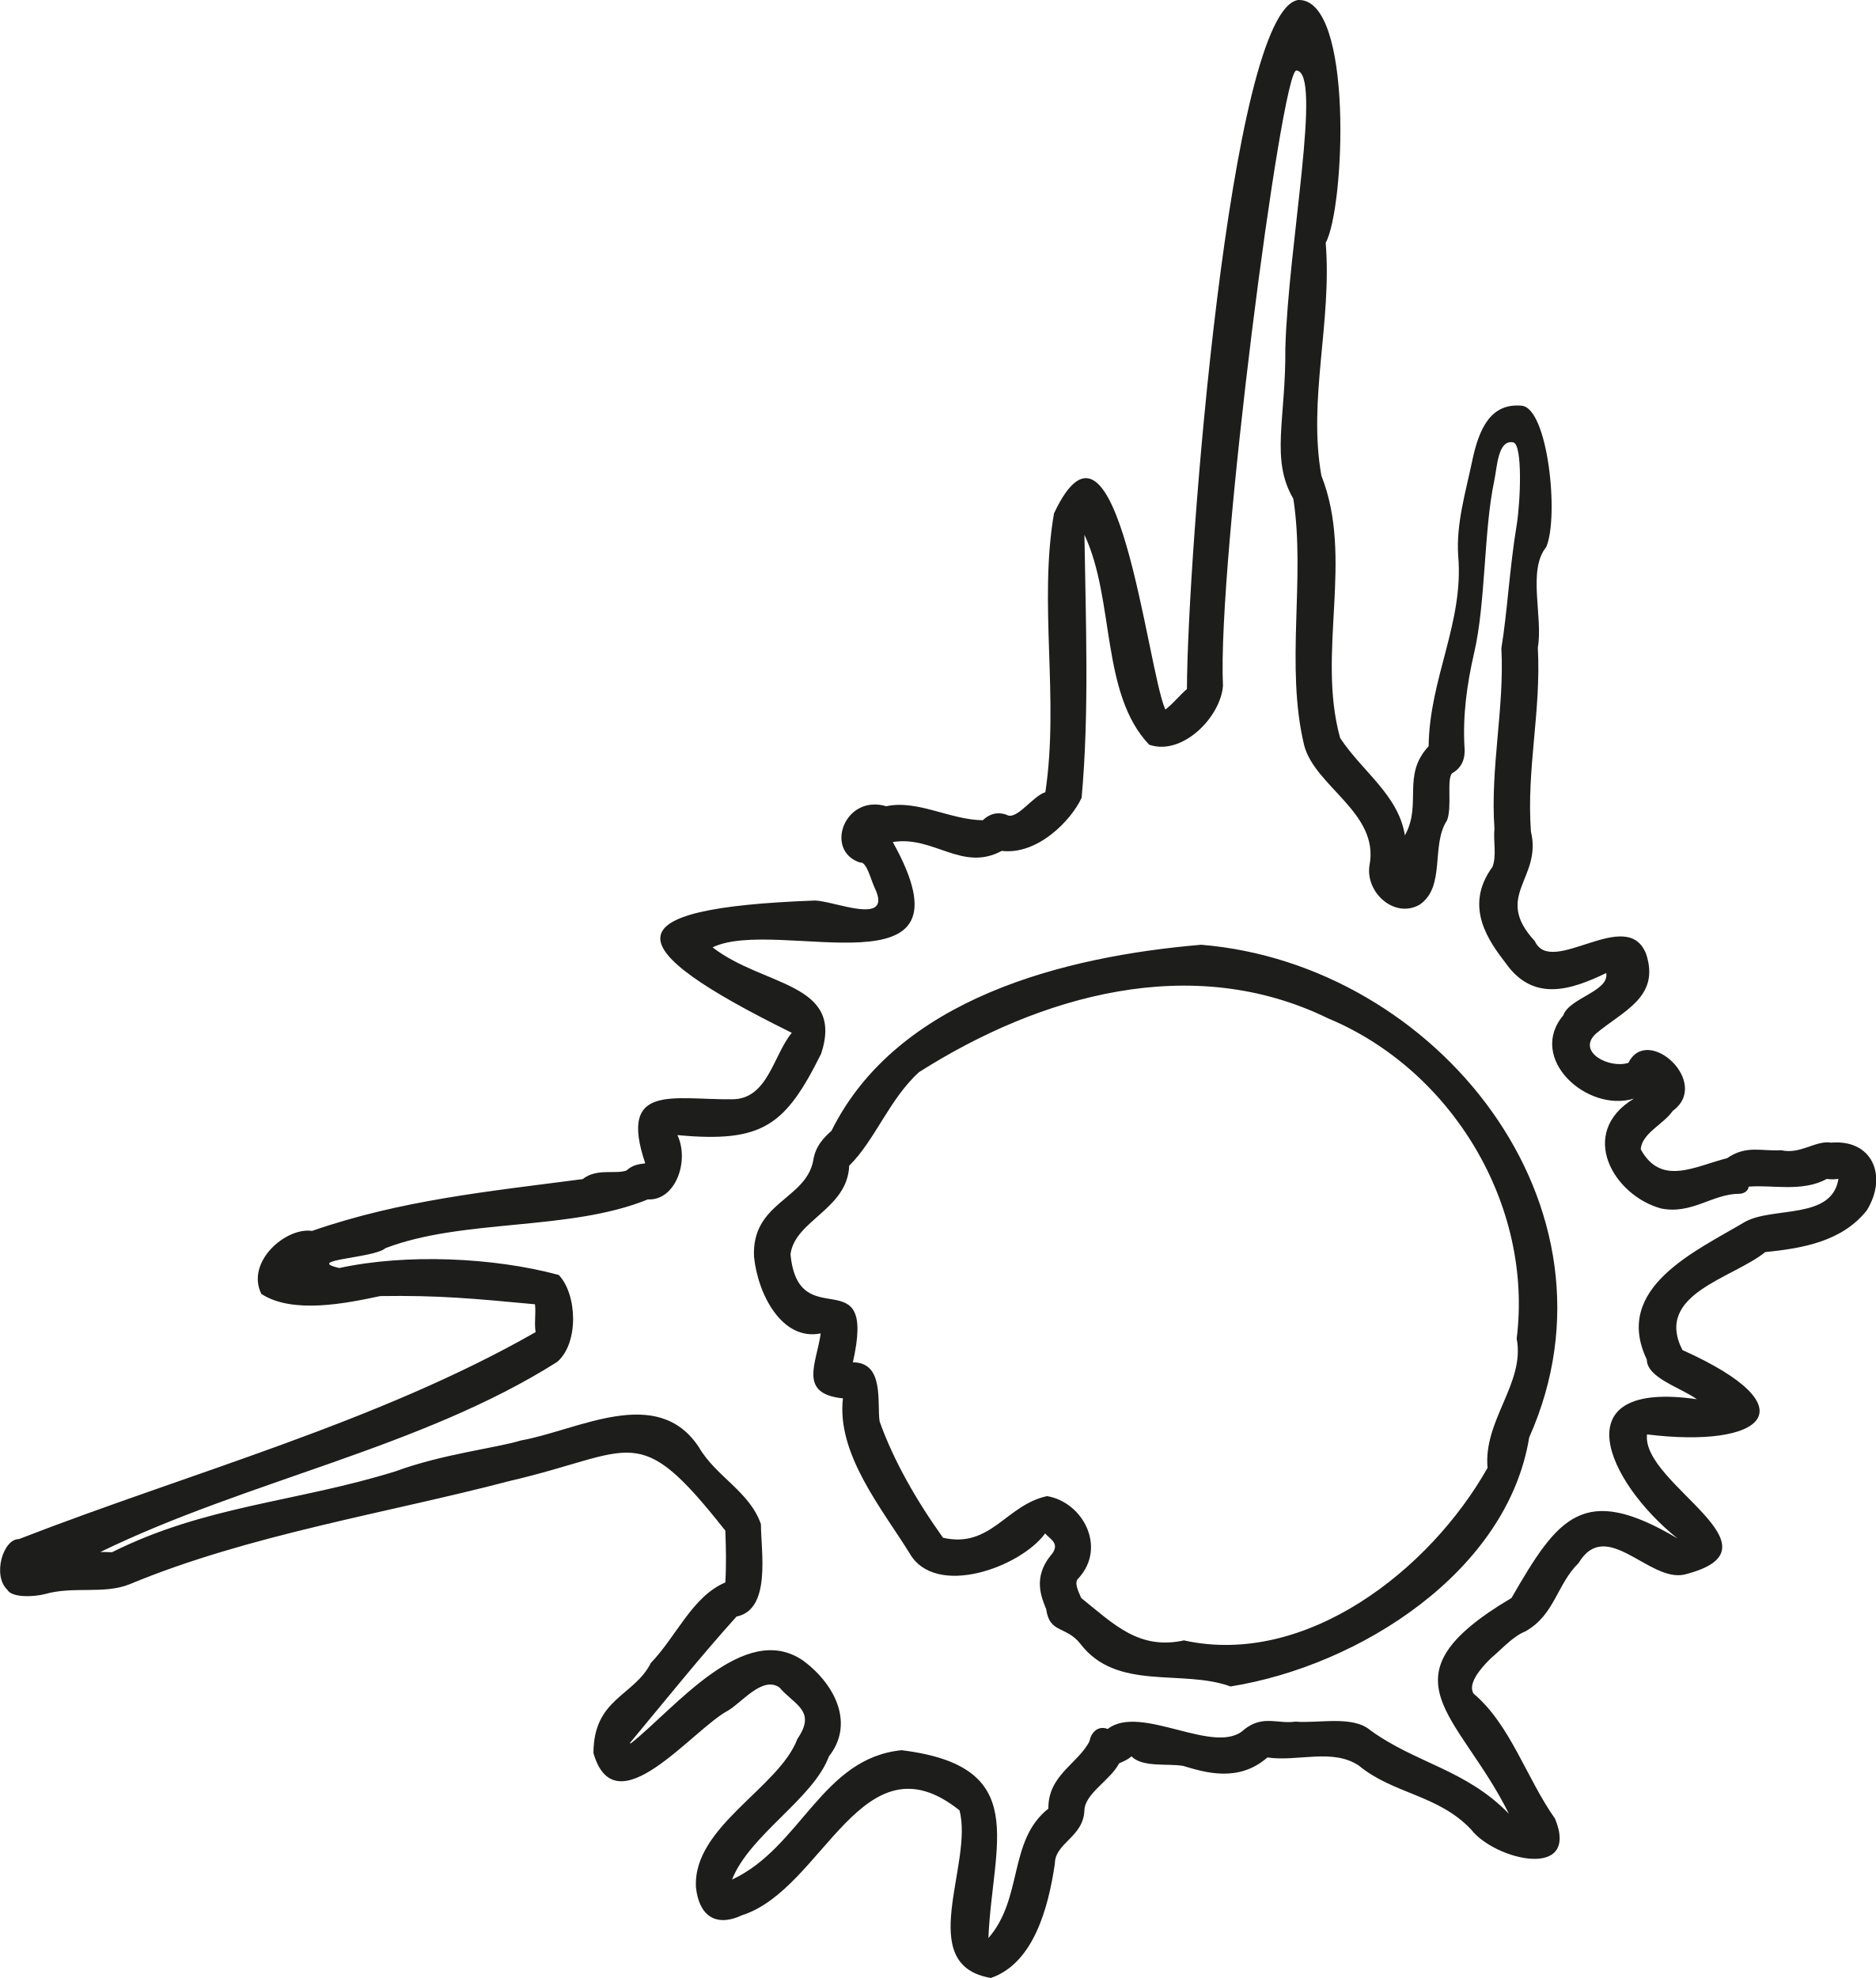
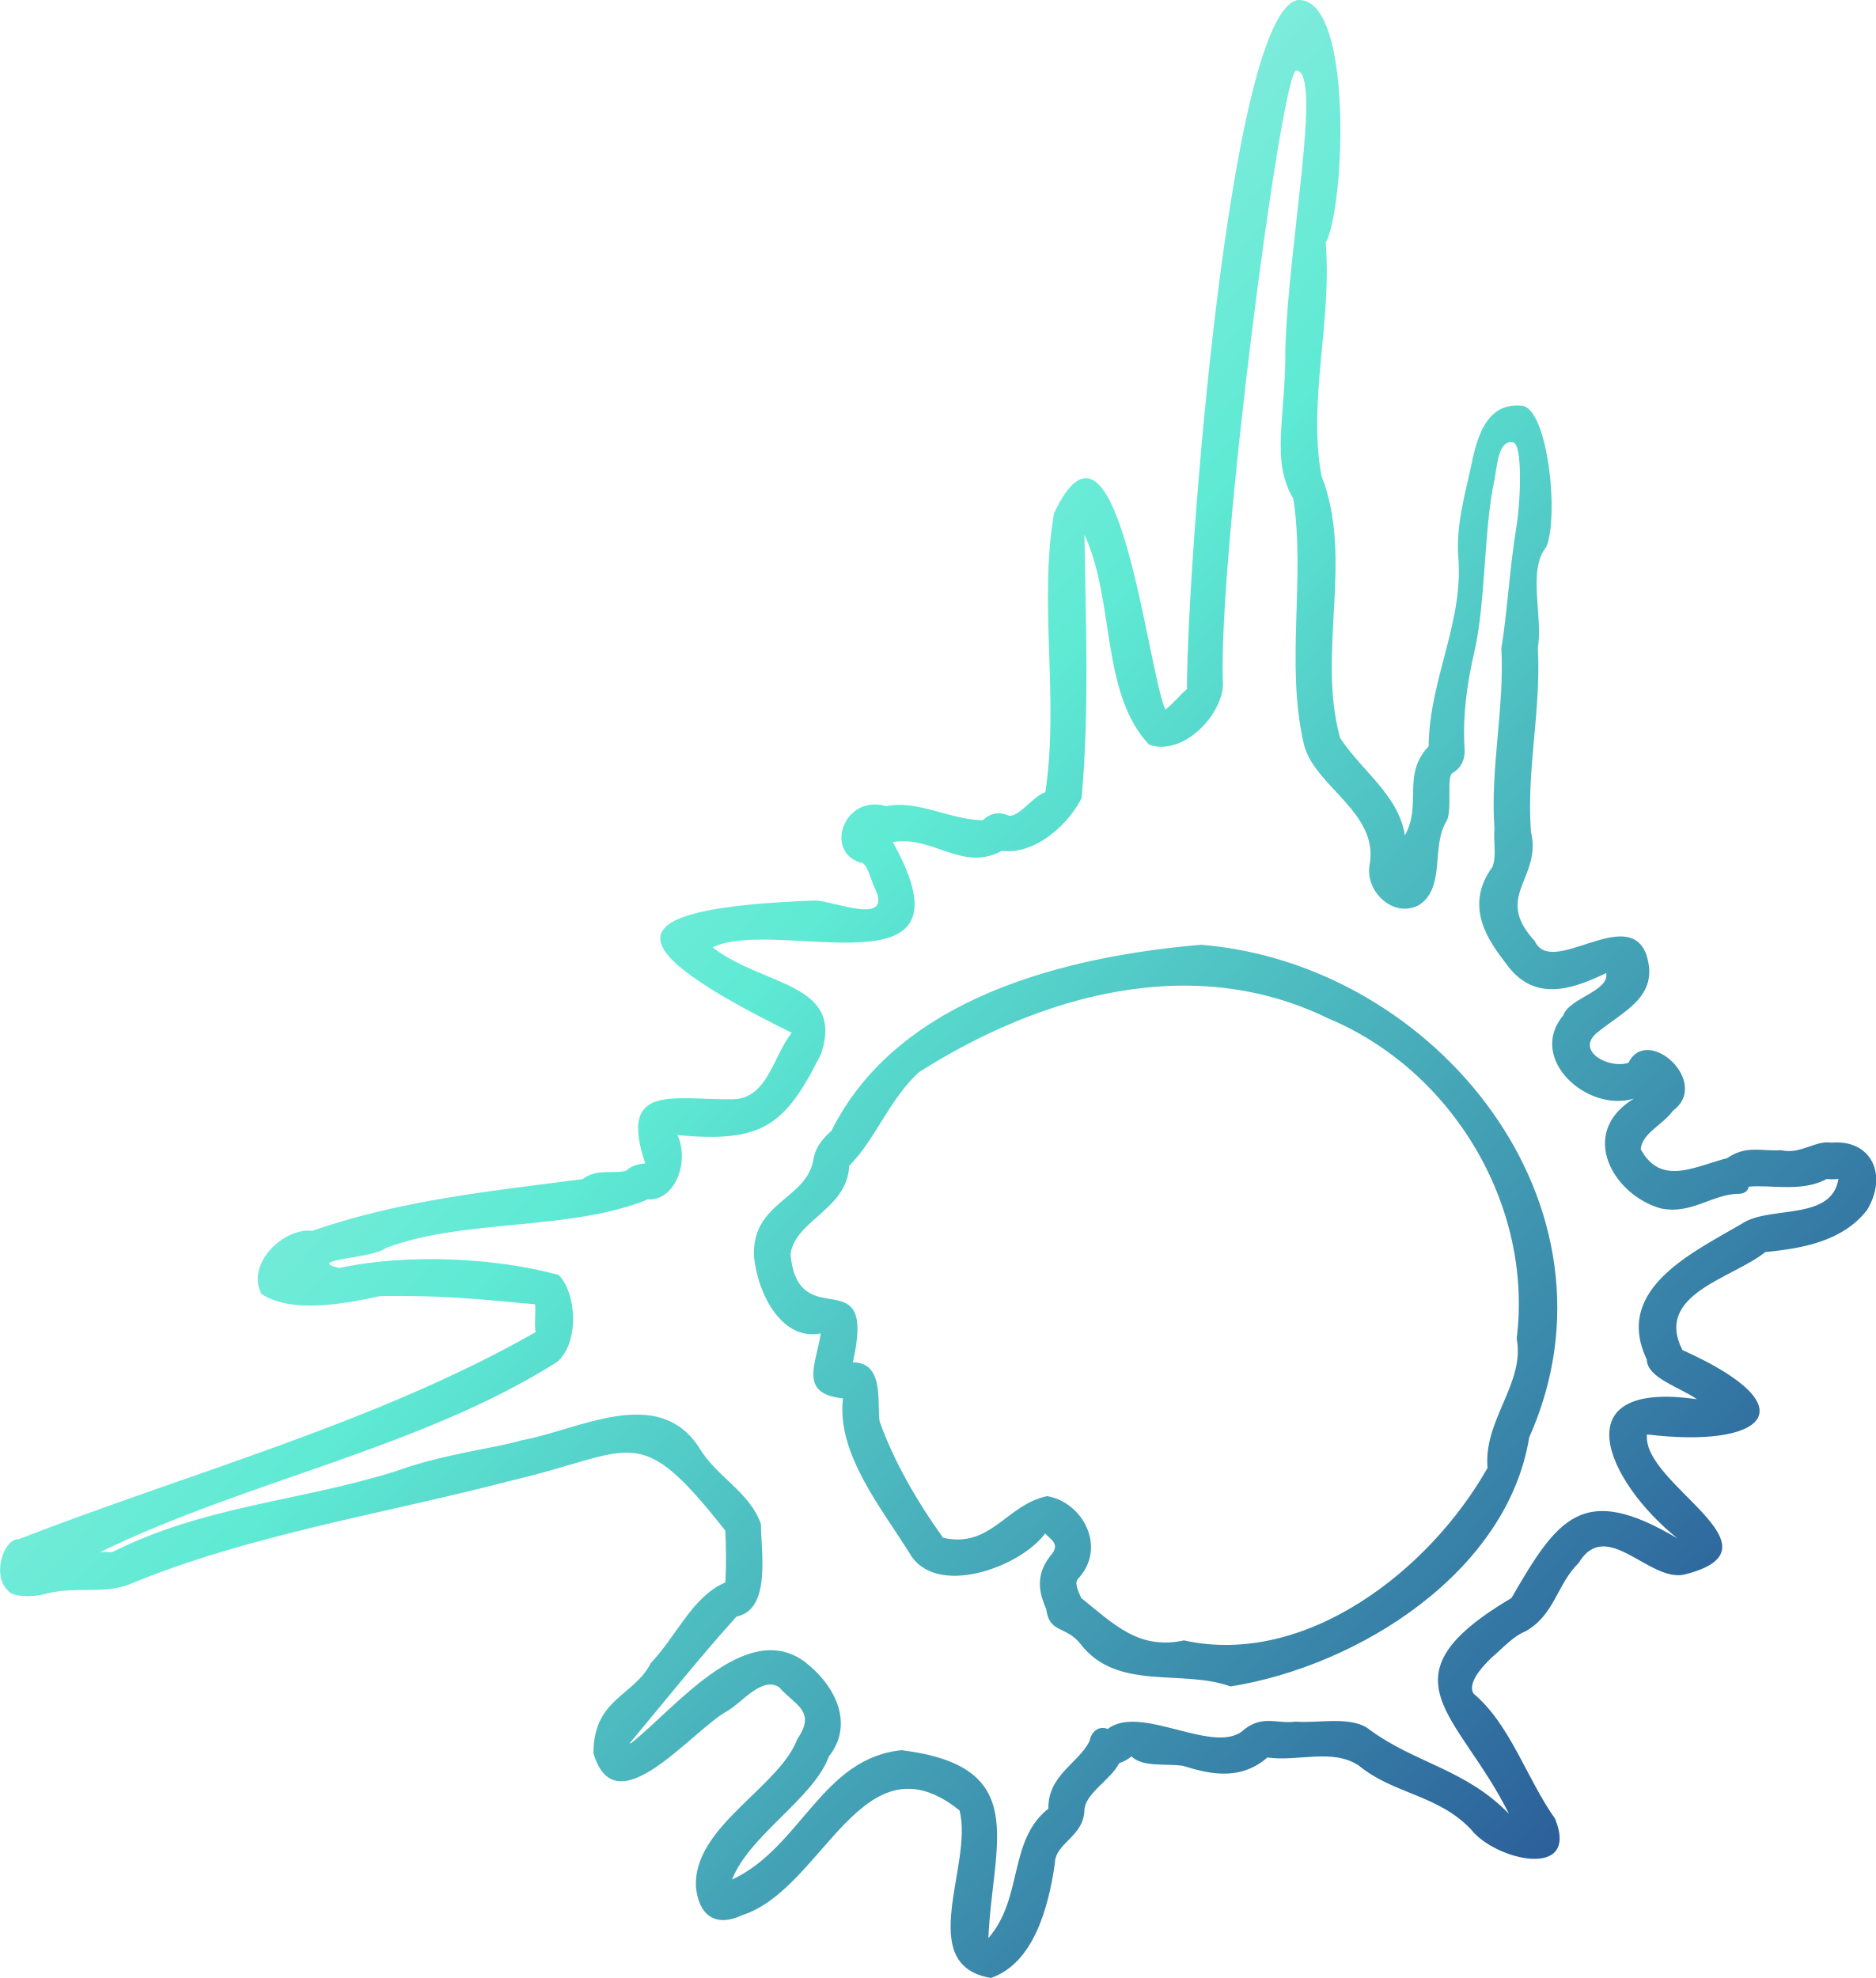
<svg xmlns="http://www.w3.org/2000/svg" id="Layer_2" data-name="Layer 2" viewBox="0 0 86.92 91.66">
  <defs>
+     <linearGradient id="grad" x1="0%" y1="0%" x2="100%" y2="100%">
+       <stop offset="0%" stop-color="#e8f1f5" />
+       <stop offset="45%" stop-color="#5eead4" />
+       <stop offset="100%" stop-color="#1e3a8a" />
+     </linearGradient>
    <style>
      .cls-1 {
-         fill: #1d1d1b;
+         fill: url(#grad);
        stroke-width: 0px;
      }
    </style>
  </defs>
  <g id="Layer_1-2" data-name="Layer 1">
    <path class="cls-1" d="M45.93,91.66c-3.6-.59-.8-5.29-1.47-7.77-4.52-3.61-6.29,3.65-10.07,4.86-1.29.6-2.01-.05-2.14-1.29-.16-2.81,3.85-4.61,4.7-6.88.9-1.31-.14-1.57-.84-2.39-.78-.52-1.7.67-2.36,1.07-1.66.87-5.23,5.5-6.25,1.98,0-2.54,1.89-2.64,2.66-4.18,1.2-1.25,1.92-3.08,3.45-3.73.05-.81.03-1.65,0-2.4-4.1-5.2-4.17-3.65-10-2.3-5.67,1.49-12.07,2.48-17.62,4.79-1.19.47-2.59.07-3.91.45-.5.13-1.53.18-1.74-.2-.7-.66-.2-2.36.54-2.35,7.93-3.08,16.62-5.41,23.94-9.59-.07-.39.02-.88-.03-1.29-2.89-.27-4.46-.42-7.17-.38-1.56.33-4.05.85-5.51-.1-.73-1.48,1.13-3.1,2.35-2.92,4.12-1.43,8.18-1.83,12.54-2.4.65-.52,1.53-.21,2.03-.4.29-.27.62-.3.87-.33-1.26-3.73,1.28-2.94,4.03-2.97,1.65,0,1.9-2.04,2.76-3.08-8.15-4.02-8.45-5.78,1.08-6.13.89.02,3.61,1.21,2.77-.57-.18-.36-.38-1.26-.69-1.19-1.67-.55-.72-3.18,1.22-2.61,1.44-.31,2.95.63,4.47.65.44-.42.88-.34,1.11-.25.46.27,1.2-.87,1.79-1.05.65-4.34-.32-8.74.4-12.92,2.93-6.23,4.32,7.24,5.16,9.09.36-.27.69-.69,1-.95.02-6.05,1.98-31.42,5.15-31.93,2.59-.1,2.16,9.68,1.28,11.25.3,3.66-.83,7.25-.2,10.79,1.52,3.84-.23,8.2.87,12.16,1.04,1.57,2.7,2.64,3,4.51.81-1.45-.16-2.78,1.1-4.13.04-3.16,1.64-5.73,1.37-8.83-.1-1.48.35-2.96.64-4.35.32-1.55.87-2.73,2.3-2.6,1.22.11,1.74,5.13,1.14,6.55-.88,1.07-.14,3.25-.39,4.66.16,2.96-.53,5.61-.32,8.52.53,2.2-1.77,2.97.18,5.08.77,1.7,4.28-1.67,5.16.6.66,2.01-1.09,2.64-2.34,3.7-.89.84.64,1.63,1.52,1.34.88-1.79,3.85.92,2.05,2.23-.41.61-1.44,1.04-1.48,1.78.94,1.72,2.5.79,4,.41.9-.62,1.6-.31,2.5-.37.9.21,1.6-.47,2.33-.35,1.88-.16,2.63,1.52,1.65,3.13-1.13,1.44-2.97,1.77-4.71,1.94-1.52,1.23-5.16,1.94-3.84,4.54,6.03,2.71,3.72,4.57-1.64,3.91-.27,2.31,6.63,5.28,1.71,6.5-1.64.33-3.6-2.67-4.88-.54-1.02,1-1.1,2.4-2.47,3.17-.58.23-1.09.82-1.58,1.23-.58.56-1.08,1.22-.82,1.65,1.71,1.44,2.45,3.92,3.78,5.8,1.16,2.86-2.79,1.92-3.89.5-1.53-1.62-3.6-1.64-5.2-2.96-1.22-.82-2.85-.17-4.24-.38-1.34,1.17-2.88.7-3.91.39-.75-.12-1.87.08-2.39-.44-.13.12-.34.23-.57.32-.4.78-1.59,1.4-1.61,2.18-.05,1.25-1.36,1.5-1.37,2.47-.3,2.06-.99,4.6-2.94,5.29ZM41.82,81.11c5.98.75,4.17,4.29,3.98,8.7,1.62-1.85.91-4.52,2.78-6-.02-1.55,1.37-2.07,1.91-3.13.07-.42.41-.73.84-.56,1.54-1.2,5.02,1.31,6.34.01.87-.67,1.53-.23,2.36-.35,1.06.09,2.65-.3,3.47.4,2.12,1.54,4.42,1.81,6.42,3.87-2.31-4.67-6.13-6.3.12-10,2.16-3.75,3.33-5.35,7.69-2.76-3.31-2.66-5.38-7.36.9-6.45-.79-.56-2.31-.99-2.32-1.84-1.6-3.34,2.33-5.05,4.55-6.38,1.31-.72,4.03-.08,4.33-1.99-.23.03-.41.02-.54,0-1.14.63-2.58.26-3.62.36-.02.21-.24.33-.44.33-1.23,0-2.2.97-3.62.68-2.2-.6-3.89-3.49-1.26-5.09-2.17.66-4.95-1.86-3.27-3.86.28-.81,2.14-1.11,1.99-1.96-1.62.78-3.37,1.37-4.66-.46-.74-.97-1.98-2.6-.61-4.46.2-.54.03-1.19.09-1.77-.2-2.81.47-5.61.32-8.36.28-1.69.37-3.64.71-5.71.18-1.12.28-3.74-.16-3.83-.71-.14-.74,1.12-.88,1.78-.49,2.32-.39,5.64-.93,7.97-.34,1.47-.53,2.91-.45,4.35.02.21.07.88-.57,1.23-.27.27.01,1.57-.24,2.19-.76,1.16-.04,3.08-1.28,3.91-1.17.65-2.51-.59-2.31-1.83.47-2.43-2.53-3.64-3.03-5.57-.88-3.68.07-7.76-.5-11.42-1.07-1.82-.34-3.7-.37-6.97.14-4.86,1.73-12.82.51-12.87-.69-.03-3.67,22.82-3.4,28.51-.11,1.46-1.89,3.26-3.42,2.73-2.26-2.38-1.58-6.71-3-9.73.06,3.98.23,8.24-.13,12.19-.49,1.06-2.05,2.66-3.7,2.46-1.84.99-3.15-.72-5.05-.41,4.09,7.33-5.36,3.43-8.35,4.88,2.36,1.83,6.12,1.62,5.03,4.93-1.66,3.33-2.7,4.14-6.66,3.77.57,1.2-.09,3.05-1.37,2.98-3.63,1.48-8.56.88-12.16,2.26-.52.47-3.81.53-2.14.92,3.08-.67,7.13-.5,10.17.32.86.9.94,3.16-.07,4.03-6.3,3.99-14.35,5.49-21.17,8.81.18,0,.36,0,.54.01,4.34-2.17,8.54-2.32,13.14-3.75,2.17-.8,4.67-1.08,5.81-1.43,2.65-.47,6.32-2.62,8.25.32.78,1.35,2.35,2.05,2.87,3.56,0,1.25.49,3.96-1.13,4.28-1.66,1.84-3.36,3.96-4.95,5.87.02,0,.05,0,.06,0,2-1.57,5.27-5.74,8-3.81,1.53,1.15,2.33,2.96,1.17,4.42-.72,1.96-3.67,3.63-4.49,5.71,3.21-1.49,4.17-5.66,7.9-6ZM44.48,83.68h0s0,0,0,0ZM57.02,78.15c-2.24-.82-5.27.24-6.96-1.98-.67-.84-1.43-.47-1.58-1.6-.23-.56-.61-1.46.19-2.47.52-.57-.03-.78-.24-1.04-1.16,1.58-5.09,3-6.28.92-1.29-2.08-3.39-4.61-3.09-7.18-2.09-.21-1.22-1.62-1.03-3.01-1.78.36-2.91-1.79-3.09-3.55-.12-2.52,2.38-2.64,2.74-4.44.1-.71.53-1.11.85-1.4,3.05-6.14,10.78-8.08,17.13-8.62,10.9.89,19.97,12.12,15.2,22.83-1.01,6.23-7.88,10.59-13.84,11.54ZM54.88,76.02c5.63,1.23,11.37-3.25,14.05-8-.2-2.21,1.75-3.93,1.35-5.99.77-6.17-2.98-12.44-8.74-14.84-6.31-3.08-13.34-1.07-18.95,2.49-1.38,1.25-2.03,3.14-3.24,4.34-.08,2.02-2.51,2.52-2.72,4.1.37,3.88,4.01.06,2.89,5.01,1.48,0,1.11,1.9,1.24,2.74.66,1.85,1.73,3.7,2.94,5.39,2.22.5,2.91-1.52,4.82-1.93,1.66.28,2.76,2.36,1.47,3.79-.23.19-.06.54.11.93,1.53,1.23,2.69,2.43,4.79,1.96Z" />
  </g>
</svg>
